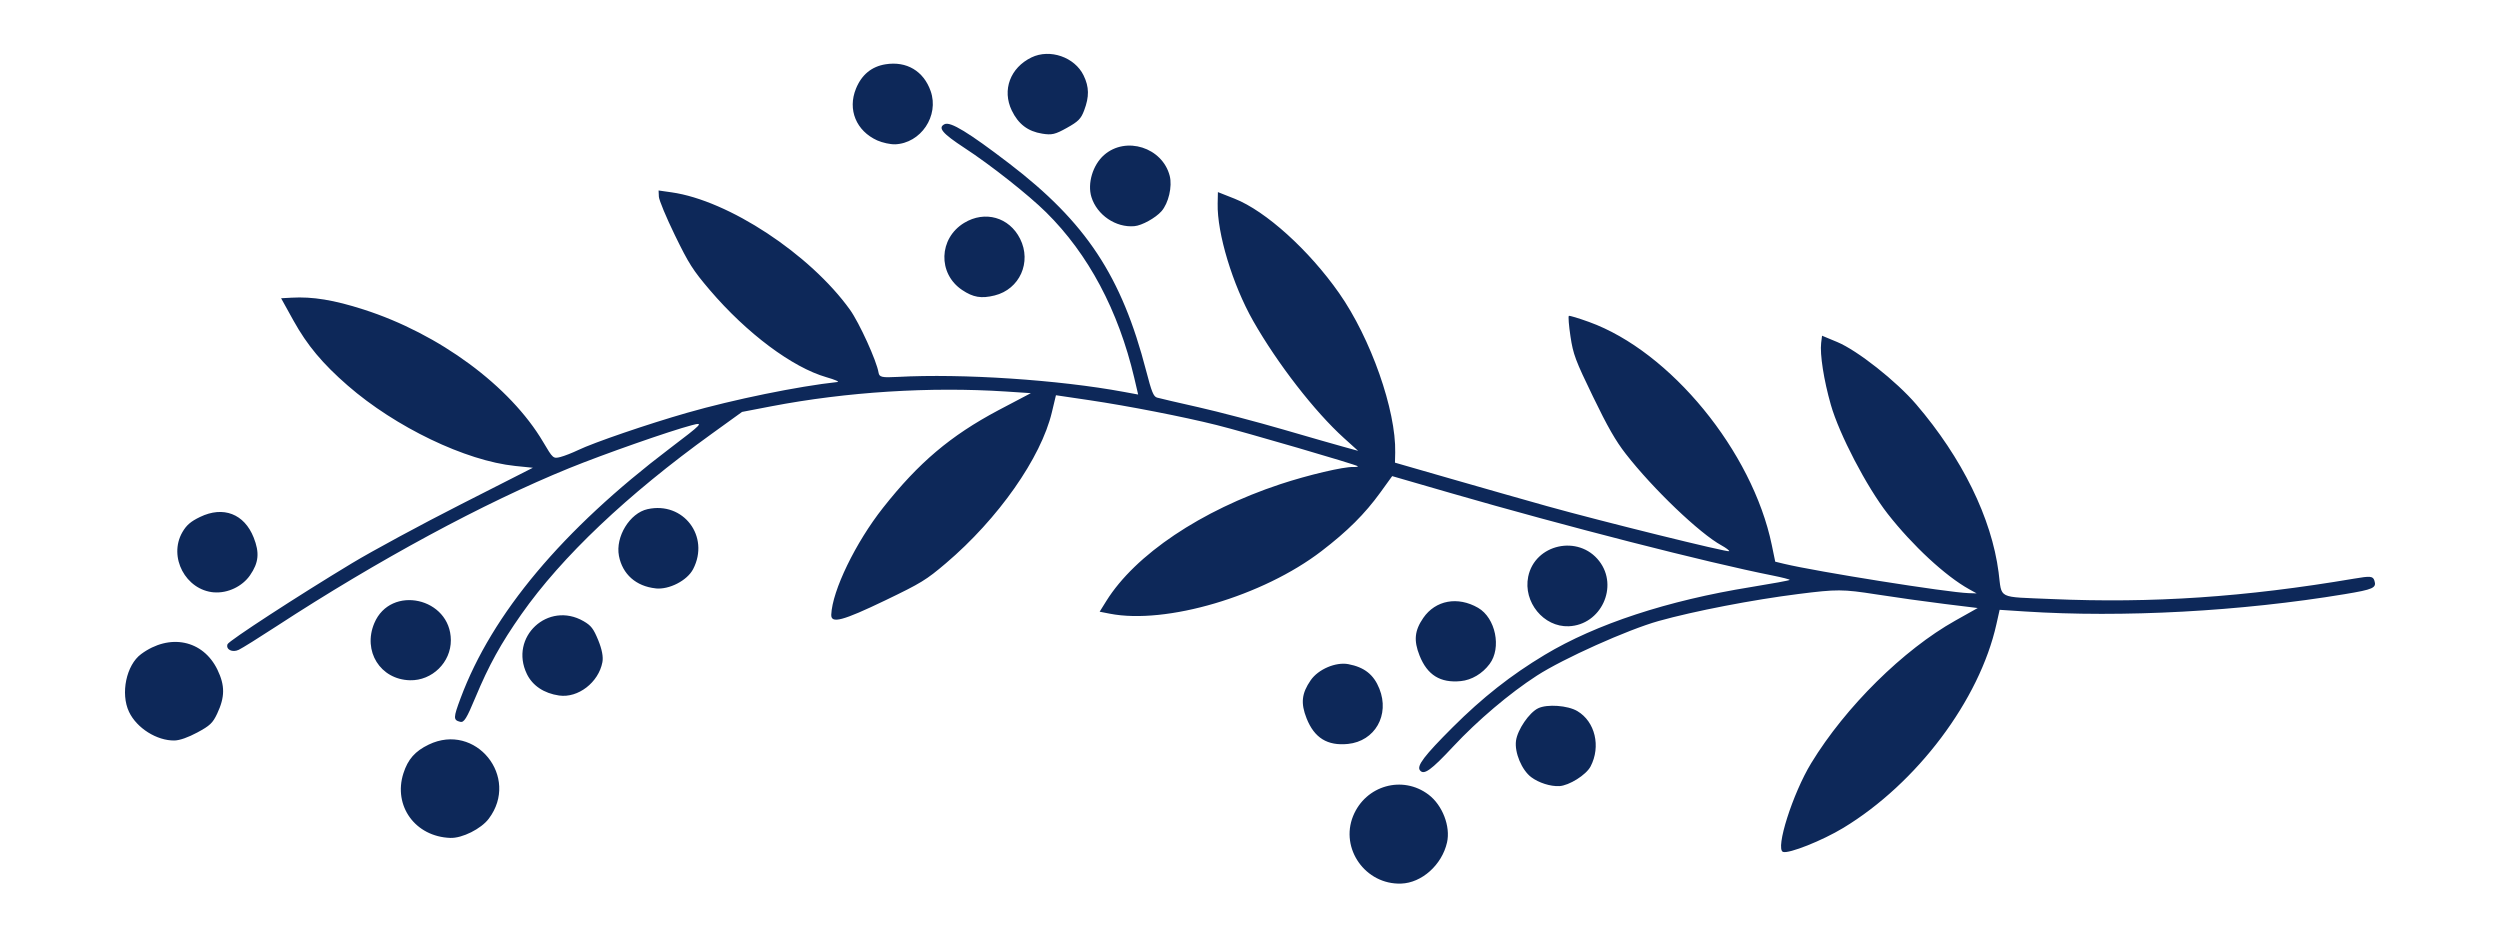
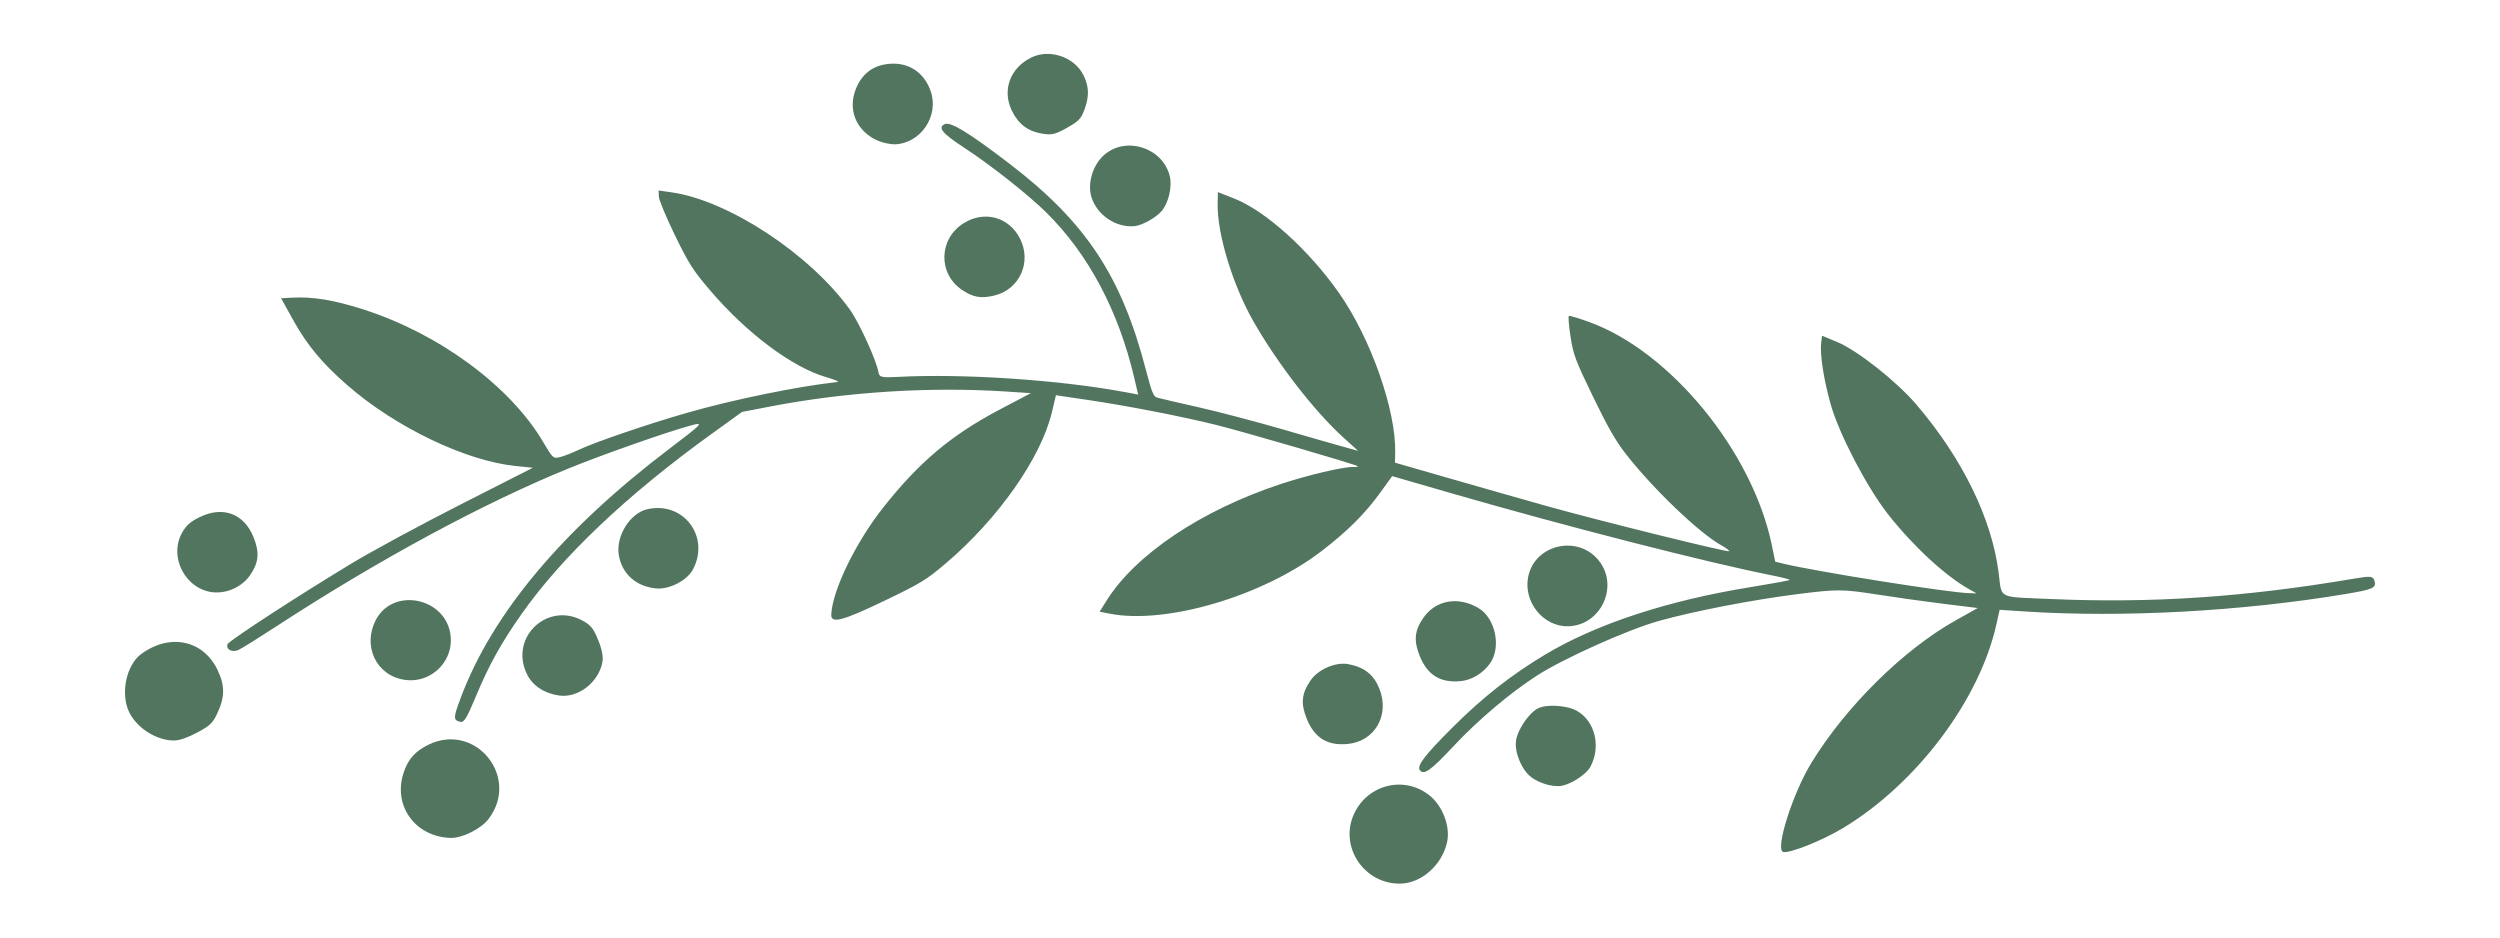
<svg xmlns="http://www.w3.org/2000/svg" width="200" height="75" viewBox="0 0 52.917 19.844" version="1.1" id="svg1" xml:space="preserve">
  <defs id="defs1" />
  <g id="layer1">
-     <path id="path36" style="fill:#0d2859;fill-opacity:1;stroke-width:1.985" d="m 49.627,12.577 c -2.193,0.364 -4.696,0.5 -6.765,0.366 l -0.536,-0.035 -0.068,0.304 c -0.357,1.605 -1.683,3.369 -3.241,4.312 -0.444,0.269 -1.153,0.551 -1.276,0.508 -0.169,-0.059 0.205,-1.238 0.598,-1.881 0.726,-1.19 1.949,-2.399 3.051,-3.016 l 0.472,-0.265 -0.7,-0.086 c -0.385,-0.047 -1.04,-0.139 -1.456,-0.204 -0.7,-0.109 -0.822,-0.11 -1.637,-0.007 -0.97,0.122 -2.207,0.361 -2.962,0.572 -0.653,0.183 -2.02,0.796 -2.576,1.156 -0.58,0.375 -1.254,0.947 -1.77,1.499 -0.472,0.506 -0.623,0.614 -0.706,0.504 -0.071,-0.094 0.093,-0.309 0.692,-0.908 0.634,-0.632 1.234,-1.105 1.95,-1.535 1.086,-0.652 2.6,-1.15 4.367,-1.435 0.446,-0.072 0.814,-0.14 0.818,-0.151 0.004,-0.011 -0.161,-0.053 -0.366,-0.094 -1.373,-0.272 -4.384,-1.043 -6.801,-1.742 l -1.247,-0.361 -0.253,0.35 c -0.326,0.45 -0.691,0.814 -1.244,1.238 -1.239,0.951 -3.289,1.557 -4.48,1.324 l -0.215,-0.042 0.142,-0.228 c 0.611,-0.98 2.005,-1.916 3.681,-2.471 0.59,-0.195 1.341,-0.372 1.545,-0.364 0.059,0.002 0.103,-0.005 0.097,-0.016 -0.014,-0.029 -2.395,-0.724 -2.988,-0.872 -0.717,-0.179 -1.873,-0.404 -2.692,-0.526 l -0.71,-0.105 -0.086,0.36 c -0.229,0.964 -1.136,2.256 -2.244,3.197 -0.418,0.355 -0.523,0.419 -1.283,0.785 -0.905,0.435 -1.151,0.5 -1.143,0.302 0.021,-0.507 0.514,-1.525 1.097,-2.263 0.754,-0.955 1.425,-1.523 2.438,-2.062 L 21.82,8.322 21.289,8.287 c -1.603,-0.104 -3.365,0.007 -4.963,0.313 l -0.619,0.119 -0.639,0.461 c -1.793,1.292 -3.176,2.603 -4.032,3.822 -0.435,0.619 -0.689,1.08 -0.974,1.763 -0.184,0.442 -0.241,0.534 -0.32,0.514 -0.15,-0.037 -0.149,-0.083 0.008,-0.503 C 10.416,12.991 11.903,11.216 14.18,9.49 14.87,8.967 14.904,8.931 14.644,9 14.175,9.123 12.779,9.613 12.05,9.909 10.242,10.644 8.006,11.852 5.851,13.257 5.485,13.496 5.126,13.72 5.054,13.754 4.919,13.82 4.775,13.748 4.816,13.636 4.841,13.565 6.31,12.609 7.451,11.921 7.886,11.659 8.925,11.097 9.76,10.673 L 11.279,9.901 10.906,9.863 C 9.857,9.755 8.372,9.042 7.359,8.16 6.826,7.696 6.502,7.308 6.213,6.788 L 5.95,6.313 6.171,6.301 c 0.446,-0.025 0.895,0.048 1.524,0.25 1.601,0.513 3.103,1.62 3.802,2.805 0.207,0.351 0.213,0.356 0.366,0.317 0.085,-0.022 0.253,-0.088 0.374,-0.146 0.33,-0.159 1.473,-0.551 2.309,-0.79 0.975,-0.28 2.355,-0.562 3.181,-0.651 0.048,-0.005 -0.057,-0.051 -0.233,-0.101 C 16.771,7.777 15.808,7.057 15.025,6.14 14.665,5.717 14.581,5.585 14.285,4.978 14.102,4.602 13.949,4.235 13.946,4.163 l -0.006,-0.131 0.274,0.039 c 1.205,0.171 2.932,1.308 3.777,2.485 0.197,0.275 0.565,1.082 0.605,1.331 0.016,0.097 0.071,0.109 0.406,0.091 1.364,-0.074 3.403,0.061 4.785,0.317 l 0.304,0.056 -0.083,-0.355 C 23.673,6.573 23.036,5.376 22.143,4.494 21.77,4.125 20.963,3.488 20.415,3.131 19.946,2.824 19.843,2.702 19.995,2.628 c 0.122,-0.059 0.505,0.174 1.363,0.83 1.63,1.246 2.384,2.387 2.903,4.393 0.116,0.448 0.155,0.542 0.23,0.565 0.05,0.015 0.445,0.107 0.877,0.204 0.432,0.098 1.239,0.31 1.792,0.471 0.554,0.161 1.137,0.329 1.297,0.372 l 0.29,0.08 -0.299,-0.27 C 27.828,8.713 27.04,7.697 26.526,6.794 26.09,6.027 25.76,4.938 25.774,4.309 l 0.005,-0.243 0.354,0.14 c 0.659,0.261 1.574,1.088 2.212,1.999 0.671,0.958 1.206,2.48 1.187,3.373 l -0.005,0.215 1.201,0.346 c 0.66,0.19 1.569,0.449 2.02,0.575 1.142,0.319 3.842,0.987 3.854,0.953 0.005,-0.015 -0.068,-0.07 -0.162,-0.122 C 35.977,11.293 34.986,10.345 34.411,9.605 34.199,9.333 34.029,9.037 33.718,8.394 33.347,7.628 33.299,7.501 33.242,7.122 c -0.035,-0.232 -0.05,-0.428 -0.034,-0.436 0.017,-0.008 0.209,0.05 0.427,0.129 1.721,0.621 3.458,2.741 3.868,4.72 l 0.073,0.354 0.19,0.046 c 0.688,0.165 3.462,0.606 3.902,0.62 l 0.171,0.005 -0.16,-0.089 C 41.181,12.195 40.482,11.548 39.956,10.875 39.513,10.308 38.929,9.188 38.753,8.568 38.604,8.047 38.519,7.498 38.548,7.259 l 0.019,-0.153 0.322,0.134 c 0.424,0.176 1.252,0.829 1.672,1.32 0.971,1.134 1.594,2.404 1.743,3.554 0.075,0.578 -0.049,0.515 1.125,0.566 2.126,0.092 4.09,-0.04 6.401,-0.432 0.347,-0.059 0.398,-0.054 0.429,0.043 0.049,0.153 -0.022,0.185 -0.632,0.286 z m -19.971,6.126 c -0.753,0.025 -1.295,-0.74 -1.015,-1.43 0.264,-0.648 1.047,-0.87 1.598,-0.452 0.293,0.222 0.467,0.672 0.39,1.011 -0.107,0.474 -0.534,0.857 -0.973,0.871 z M 33.004,16.639 c -0.186,0.01 -0.432,-0.069 -0.592,-0.188 -0.201,-0.15 -0.357,-0.523 -0.323,-0.772 0.032,-0.234 0.279,-0.596 0.469,-0.687 0.19,-0.092 0.627,-0.061 0.83,0.06 0.376,0.223 0.501,0.748 0.279,1.172 -0.094,0.179 -0.454,0.405 -0.664,0.416 z m -4.474,-0.892 c -0.434,0.043 -0.71,-0.128 -0.874,-0.542 -0.127,-0.321 -0.105,-0.528 0.087,-0.806 0.161,-0.233 0.531,-0.391 0.797,-0.341 0.34,0.065 0.538,0.221 0.657,0.52 0.223,0.557 -0.094,1.111 -0.666,1.169 z m 2.391,-1.33 c -0.434,0.043 -0.71,-0.128 -0.874,-0.542 -0.126,-0.317 -0.105,-0.528 0.079,-0.795 0.259,-0.376 0.73,-0.463 1.161,-0.214 0.37,0.214 0.5,0.847 0.243,1.189 -0.153,0.205 -0.38,0.339 -0.61,0.362 z m 2.284,-1.161 c -0.531,0.021 -0.967,-0.513 -0.858,-1.049 0.141,-0.692 1.066,-0.896 1.503,-0.331 0.418,0.54 0.037,1.353 -0.645,1.38 z m -23.673,4.48 c -0.742,-0.026 -1.214,-0.677 -0.993,-1.368 0.095,-0.296 0.246,-0.468 0.535,-0.607 0.992,-0.479 1.937,0.687 1.271,1.569 -0.162,0.215 -0.563,0.415 -0.812,0.406 z m 2.302,-3.014 c -0.319,-0.046 -0.563,-0.209 -0.682,-0.456 -0.378,-0.781 0.45,-1.551 1.201,-1.117 0.159,0.092 0.209,0.157 0.31,0.403 0.079,0.193 0.109,0.352 0.088,0.464 -0.081,0.429 -0.515,0.764 -0.916,0.706 z m 2.044,-2.268 c -0.415,-0.044 -0.702,-0.299 -0.777,-0.687 -0.078,-0.405 0.229,-0.907 0.606,-0.99 0.758,-0.168 1.324,0.577 0.964,1.27 -0.126,0.242 -0.508,0.438 -0.793,0.408 z m -5.2,1.945 c -0.629,-0.015 -1.005,-0.618 -0.755,-1.209 0.347,-0.821 1.614,-0.54 1.62,0.359 0.003,0.469 -0.395,0.861 -0.865,0.85 z M 3.693,15.674 c -0.373,0.006 -0.799,-0.262 -0.962,-0.606 -0.184,-0.387 -0.058,-0.992 0.256,-1.223 0.603,-0.445 1.311,-0.3 1.616,0.332 0.161,0.333 0.159,0.578 -0.006,0.928 -0.094,0.2 -0.154,0.256 -0.42,0.399 -0.195,0.105 -0.374,0.168 -0.484,0.17 z M 21.053,6.254 C 20.77,6.324 20.599,6.295 20.365,6.138 19.846,5.79 19.869,5.046 20.408,4.718 c 0.439,-0.267 0.955,-0.121 1.184,0.336 0.249,0.495 -0.009,1.069 -0.539,1.2 z M 24.012,4.787 c -0.392,0.036 -0.792,-0.235 -0.91,-0.616 -0.089,-0.287 0.029,-0.681 0.268,-0.89 0.462,-0.405 1.234,-0.16 1.389,0.441 0.058,0.225 -0.025,0.58 -0.175,0.75 -0.126,0.142 -0.413,0.301 -0.571,0.315 z M 4.533,12.539 C 3.93,12.493 3.558,11.789 3.86,11.265 3.947,11.115 4.036,11.038 4.235,10.942 c 0.491,-0.237 0.935,-0.066 1.134,0.435 0.128,0.323 0.108,0.532 -0.077,0.8 -0.163,0.236 -0.472,0.383 -0.759,0.361 z M 22.06,2.829 C 21.757,2.781 21.555,2.627 21.416,2.339 21.207,1.906 21.383,1.433 21.834,1.215 c 0.39,-0.188 0.915,-0.006 1.103,0.383 0.118,0.244 0.121,0.448 0.011,0.739 -0.067,0.178 -0.124,0.235 -0.366,0.37 -0.249,0.139 -0.318,0.155 -0.523,0.122 z M 18.943,3.054 C 18.847,3.058 18.679,3.021 18.57,2.973 18.123,2.772 17.937,2.321 18.118,1.877 18.237,1.583 18.449,1.408 18.743,1.361 c 0.446,-0.072 0.807,0.142 0.956,0.567 0.184,0.523 -0.207,1.106 -0.756,1.127 z" />
+     <path id="path36" style="fill:#51755f;fill-opacity:1;stroke-width:1.985" d="m 49.627,12.577 c -2.193,0.364 -4.696,0.5 -6.765,0.366 l -0.536,-0.035 -0.068,0.304 c -0.357,1.605 -1.683,3.369 -3.241,4.312 -0.444,0.269 -1.153,0.551 -1.276,0.508 -0.169,-0.059 0.205,-1.238 0.598,-1.881 0.726,-1.19 1.949,-2.399 3.051,-3.016 l 0.472,-0.265 -0.7,-0.086 c -0.385,-0.047 -1.04,-0.139 -1.456,-0.204 -0.7,-0.109 -0.822,-0.11 -1.637,-0.007 -0.97,0.122 -2.207,0.361 -2.962,0.572 -0.653,0.183 -2.02,0.796 -2.576,1.156 -0.58,0.375 -1.254,0.947 -1.77,1.499 -0.472,0.506 -0.623,0.614 -0.706,0.504 -0.071,-0.094 0.093,-0.309 0.692,-0.908 0.634,-0.632 1.234,-1.105 1.95,-1.535 1.086,-0.652 2.6,-1.15 4.367,-1.435 0.446,-0.072 0.814,-0.14 0.818,-0.151 0.004,-0.011 -0.161,-0.053 -0.366,-0.094 -1.373,-0.272 -4.384,-1.043 -6.801,-1.742 l -1.247,-0.361 -0.253,0.35 c -0.326,0.45 -0.691,0.814 -1.244,1.238 -1.239,0.951 -3.289,1.557 -4.48,1.324 l -0.215,-0.042 0.142,-0.228 c 0.611,-0.98 2.005,-1.916 3.681,-2.471 0.59,-0.195 1.341,-0.372 1.545,-0.364 0.059,0.002 0.103,-0.005 0.097,-0.016 -0.014,-0.029 -2.395,-0.724 -2.988,-0.872 -0.717,-0.179 -1.873,-0.404 -2.692,-0.526 l -0.71,-0.105 -0.086,0.36 c -0.229,0.964 -1.136,2.256 -2.244,3.197 -0.418,0.355 -0.523,0.419 -1.283,0.785 -0.905,0.435 -1.151,0.5 -1.143,0.302 0.021,-0.507 0.514,-1.525 1.097,-2.263 0.754,-0.955 1.425,-1.523 2.438,-2.062 L 21.82,8.322 21.289,8.287 c -1.603,-0.104 -3.365,0.007 -4.963,0.313 l -0.619,0.119 -0.639,0.461 c -1.793,1.292 -3.176,2.603 -4.032,3.822 -0.435,0.619 -0.689,1.08 -0.974,1.763 -0.184,0.442 -0.241,0.534 -0.32,0.514 -0.15,-0.037 -0.149,-0.083 0.008,-0.503 C 10.416,12.991 11.903,11.216 14.18,9.49 14.87,8.967 14.904,8.931 14.644,9 14.175,9.123 12.779,9.613 12.05,9.909 10.242,10.644 8.006,11.852 5.851,13.257 5.485,13.496 5.126,13.72 5.054,13.754 4.919,13.82 4.775,13.748 4.816,13.636 4.841,13.565 6.31,12.609 7.451,11.921 7.886,11.659 8.925,11.097 9.76,10.673 L 11.279,9.901 10.906,9.863 C 9.857,9.755 8.372,9.042 7.359,8.16 6.826,7.696 6.502,7.308 6.213,6.788 L 5.95,6.313 6.171,6.301 c 0.446,-0.025 0.895,0.048 1.524,0.25 1.601,0.513 3.103,1.62 3.802,2.805 0.207,0.351 0.213,0.356 0.366,0.317 0.085,-0.022 0.253,-0.088 0.374,-0.146 0.33,-0.159 1.473,-0.551 2.309,-0.79 0.975,-0.28 2.355,-0.562 3.181,-0.651 0.048,-0.005 -0.057,-0.051 -0.233,-0.101 C 16.771,7.777 15.808,7.057 15.025,6.14 14.665,5.717 14.581,5.585 14.285,4.978 14.102,4.602 13.949,4.235 13.946,4.163 l -0.006,-0.131 0.274,0.039 c 1.205,0.171 2.932,1.308 3.777,2.485 0.197,0.275 0.565,1.082 0.605,1.331 0.016,0.097 0.071,0.109 0.406,0.091 1.364,-0.074 3.403,0.061 4.785,0.317 l 0.304,0.056 -0.083,-0.355 C 23.673,6.573 23.036,5.376 22.143,4.494 21.77,4.125 20.963,3.488 20.415,3.131 19.946,2.824 19.843,2.702 19.995,2.628 c 0.122,-0.059 0.505,0.174 1.363,0.83 1.63,1.246 2.384,2.387 2.903,4.393 0.116,0.448 0.155,0.542 0.23,0.565 0.05,0.015 0.445,0.107 0.877,0.204 0.432,0.098 1.239,0.31 1.792,0.471 0.554,0.161 1.137,0.329 1.297,0.372 l 0.29,0.08 -0.299,-0.27 C 27.828,8.713 27.04,7.697 26.526,6.794 26.09,6.027 25.76,4.938 25.774,4.309 l 0.005,-0.243 0.354,0.14 c 0.659,0.261 1.574,1.088 2.212,1.999 0.671,0.958 1.206,2.48 1.187,3.373 l -0.005,0.215 1.201,0.346 c 0.66,0.19 1.569,0.449 2.02,0.575 1.142,0.319 3.842,0.987 3.854,0.953 0.005,-0.015 -0.068,-0.07 -0.162,-0.122 C 35.977,11.293 34.986,10.345 34.411,9.605 34.199,9.333 34.029,9.037 33.718,8.394 33.347,7.628 33.299,7.501 33.242,7.122 c -0.035,-0.232 -0.05,-0.428 -0.034,-0.436 0.017,-0.008 0.209,0.05 0.427,0.129 1.721,0.621 3.458,2.741 3.868,4.72 l 0.073,0.354 0.19,0.046 c 0.688,0.165 3.462,0.606 3.902,0.62 l 0.171,0.005 -0.16,-0.089 C 41.181,12.195 40.482,11.548 39.956,10.875 39.513,10.308 38.929,9.188 38.753,8.568 38.604,8.047 38.519,7.498 38.548,7.259 l 0.019,-0.153 0.322,0.134 c 0.424,0.176 1.252,0.829 1.672,1.32 0.971,1.134 1.594,2.404 1.743,3.554 0.075,0.578 -0.049,0.515 1.125,0.566 2.126,0.092 4.09,-0.04 6.401,-0.432 0.347,-0.059 0.398,-0.054 0.429,0.043 0.049,0.153 -0.022,0.185 -0.632,0.286 z m -19.971,6.126 c -0.753,0.025 -1.295,-0.74 -1.015,-1.43 0.264,-0.648 1.047,-0.87 1.598,-0.452 0.293,0.222 0.467,0.672 0.39,1.011 -0.107,0.474 -0.534,0.857 -0.973,0.871 z M 33.004,16.639 c -0.186,0.01 -0.432,-0.069 -0.592,-0.188 -0.201,-0.15 -0.357,-0.523 -0.323,-0.772 0.032,-0.234 0.279,-0.596 0.469,-0.687 0.19,-0.092 0.627,-0.061 0.83,0.06 0.376,0.223 0.501,0.748 0.279,1.172 -0.094,0.179 -0.454,0.405 -0.664,0.416 z m -4.474,-0.892 c -0.434,0.043 -0.71,-0.128 -0.874,-0.542 -0.127,-0.321 -0.105,-0.528 0.087,-0.806 0.161,-0.233 0.531,-0.391 0.797,-0.341 0.34,0.065 0.538,0.221 0.657,0.52 0.223,0.557 -0.094,1.111 -0.666,1.169 z m 2.391,-1.33 c -0.434,0.043 -0.71,-0.128 -0.874,-0.542 -0.126,-0.317 -0.105,-0.528 0.079,-0.795 0.259,-0.376 0.73,-0.463 1.161,-0.214 0.37,0.214 0.5,0.847 0.243,1.189 -0.153,0.205 -0.38,0.339 -0.61,0.362 z m 2.284,-1.161 c -0.531,0.021 -0.967,-0.513 -0.858,-1.049 0.141,-0.692 1.066,-0.896 1.503,-0.331 0.418,0.54 0.037,1.353 -0.645,1.38 z m -23.673,4.48 c -0.742,-0.026 -1.214,-0.677 -0.993,-1.368 0.095,-0.296 0.246,-0.468 0.535,-0.607 0.992,-0.479 1.937,0.687 1.271,1.569 -0.162,0.215 -0.563,0.415 -0.812,0.406 z m 2.302,-3.014 c -0.319,-0.046 -0.563,-0.209 -0.682,-0.456 -0.378,-0.781 0.45,-1.551 1.201,-1.117 0.159,0.092 0.209,0.157 0.31,0.403 0.079,0.193 0.109,0.352 0.088,0.464 -0.081,0.429 -0.515,0.764 -0.916,0.706 z m 2.044,-2.268 c -0.415,-0.044 -0.702,-0.299 -0.777,-0.687 -0.078,-0.405 0.229,-0.907 0.606,-0.99 0.758,-0.168 1.324,0.577 0.964,1.27 -0.126,0.242 -0.508,0.438 -0.793,0.408 z m -5.2,1.945 c -0.629,-0.015 -1.005,-0.618 -0.755,-1.209 0.347,-0.821 1.614,-0.54 1.62,0.359 0.003,0.469 -0.395,0.861 -0.865,0.85 z M 3.693,15.674 c -0.373,0.006 -0.799,-0.262 -0.962,-0.606 -0.184,-0.387 -0.058,-0.992 0.256,-1.223 0.603,-0.445 1.311,-0.3 1.616,0.332 0.161,0.333 0.159,0.578 -0.006,0.928 -0.094,0.2 -0.154,0.256 -0.42,0.399 -0.195,0.105 -0.374,0.168 -0.484,0.17 z M 21.053,6.254 C 20.77,6.324 20.599,6.295 20.365,6.138 19.846,5.79 19.869,5.046 20.408,4.718 c 0.439,-0.267 0.955,-0.121 1.184,0.336 0.249,0.495 -0.009,1.069 -0.539,1.2 z M 24.012,4.787 c -0.392,0.036 -0.792,-0.235 -0.91,-0.616 -0.089,-0.287 0.029,-0.681 0.268,-0.89 0.462,-0.405 1.234,-0.16 1.389,0.441 0.058,0.225 -0.025,0.58 -0.175,0.75 -0.126,0.142 -0.413,0.301 -0.571,0.315 z M 4.533,12.539 C 3.93,12.493 3.558,11.789 3.86,11.265 3.947,11.115 4.036,11.038 4.235,10.942 c 0.491,-0.237 0.935,-0.066 1.134,0.435 0.128,0.323 0.108,0.532 -0.077,0.8 -0.163,0.236 -0.472,0.383 -0.759,0.361 z M 22.06,2.829 C 21.757,2.781 21.555,2.627 21.416,2.339 21.207,1.906 21.383,1.433 21.834,1.215 c 0.39,-0.188 0.915,-0.006 1.103,0.383 0.118,0.244 0.121,0.448 0.011,0.739 -0.067,0.178 -0.124,0.235 -0.366,0.37 -0.249,0.139 -0.318,0.155 -0.523,0.122 z M 18.943,3.054 C 18.847,3.058 18.679,3.021 18.57,2.973 18.123,2.772 17.937,2.321 18.118,1.877 18.237,1.583 18.449,1.408 18.743,1.361 c 0.446,-0.072 0.807,0.142 0.956,0.567 0.184,0.523 -0.207,1.106 -0.756,1.127 z" />
  </g>
</svg>
